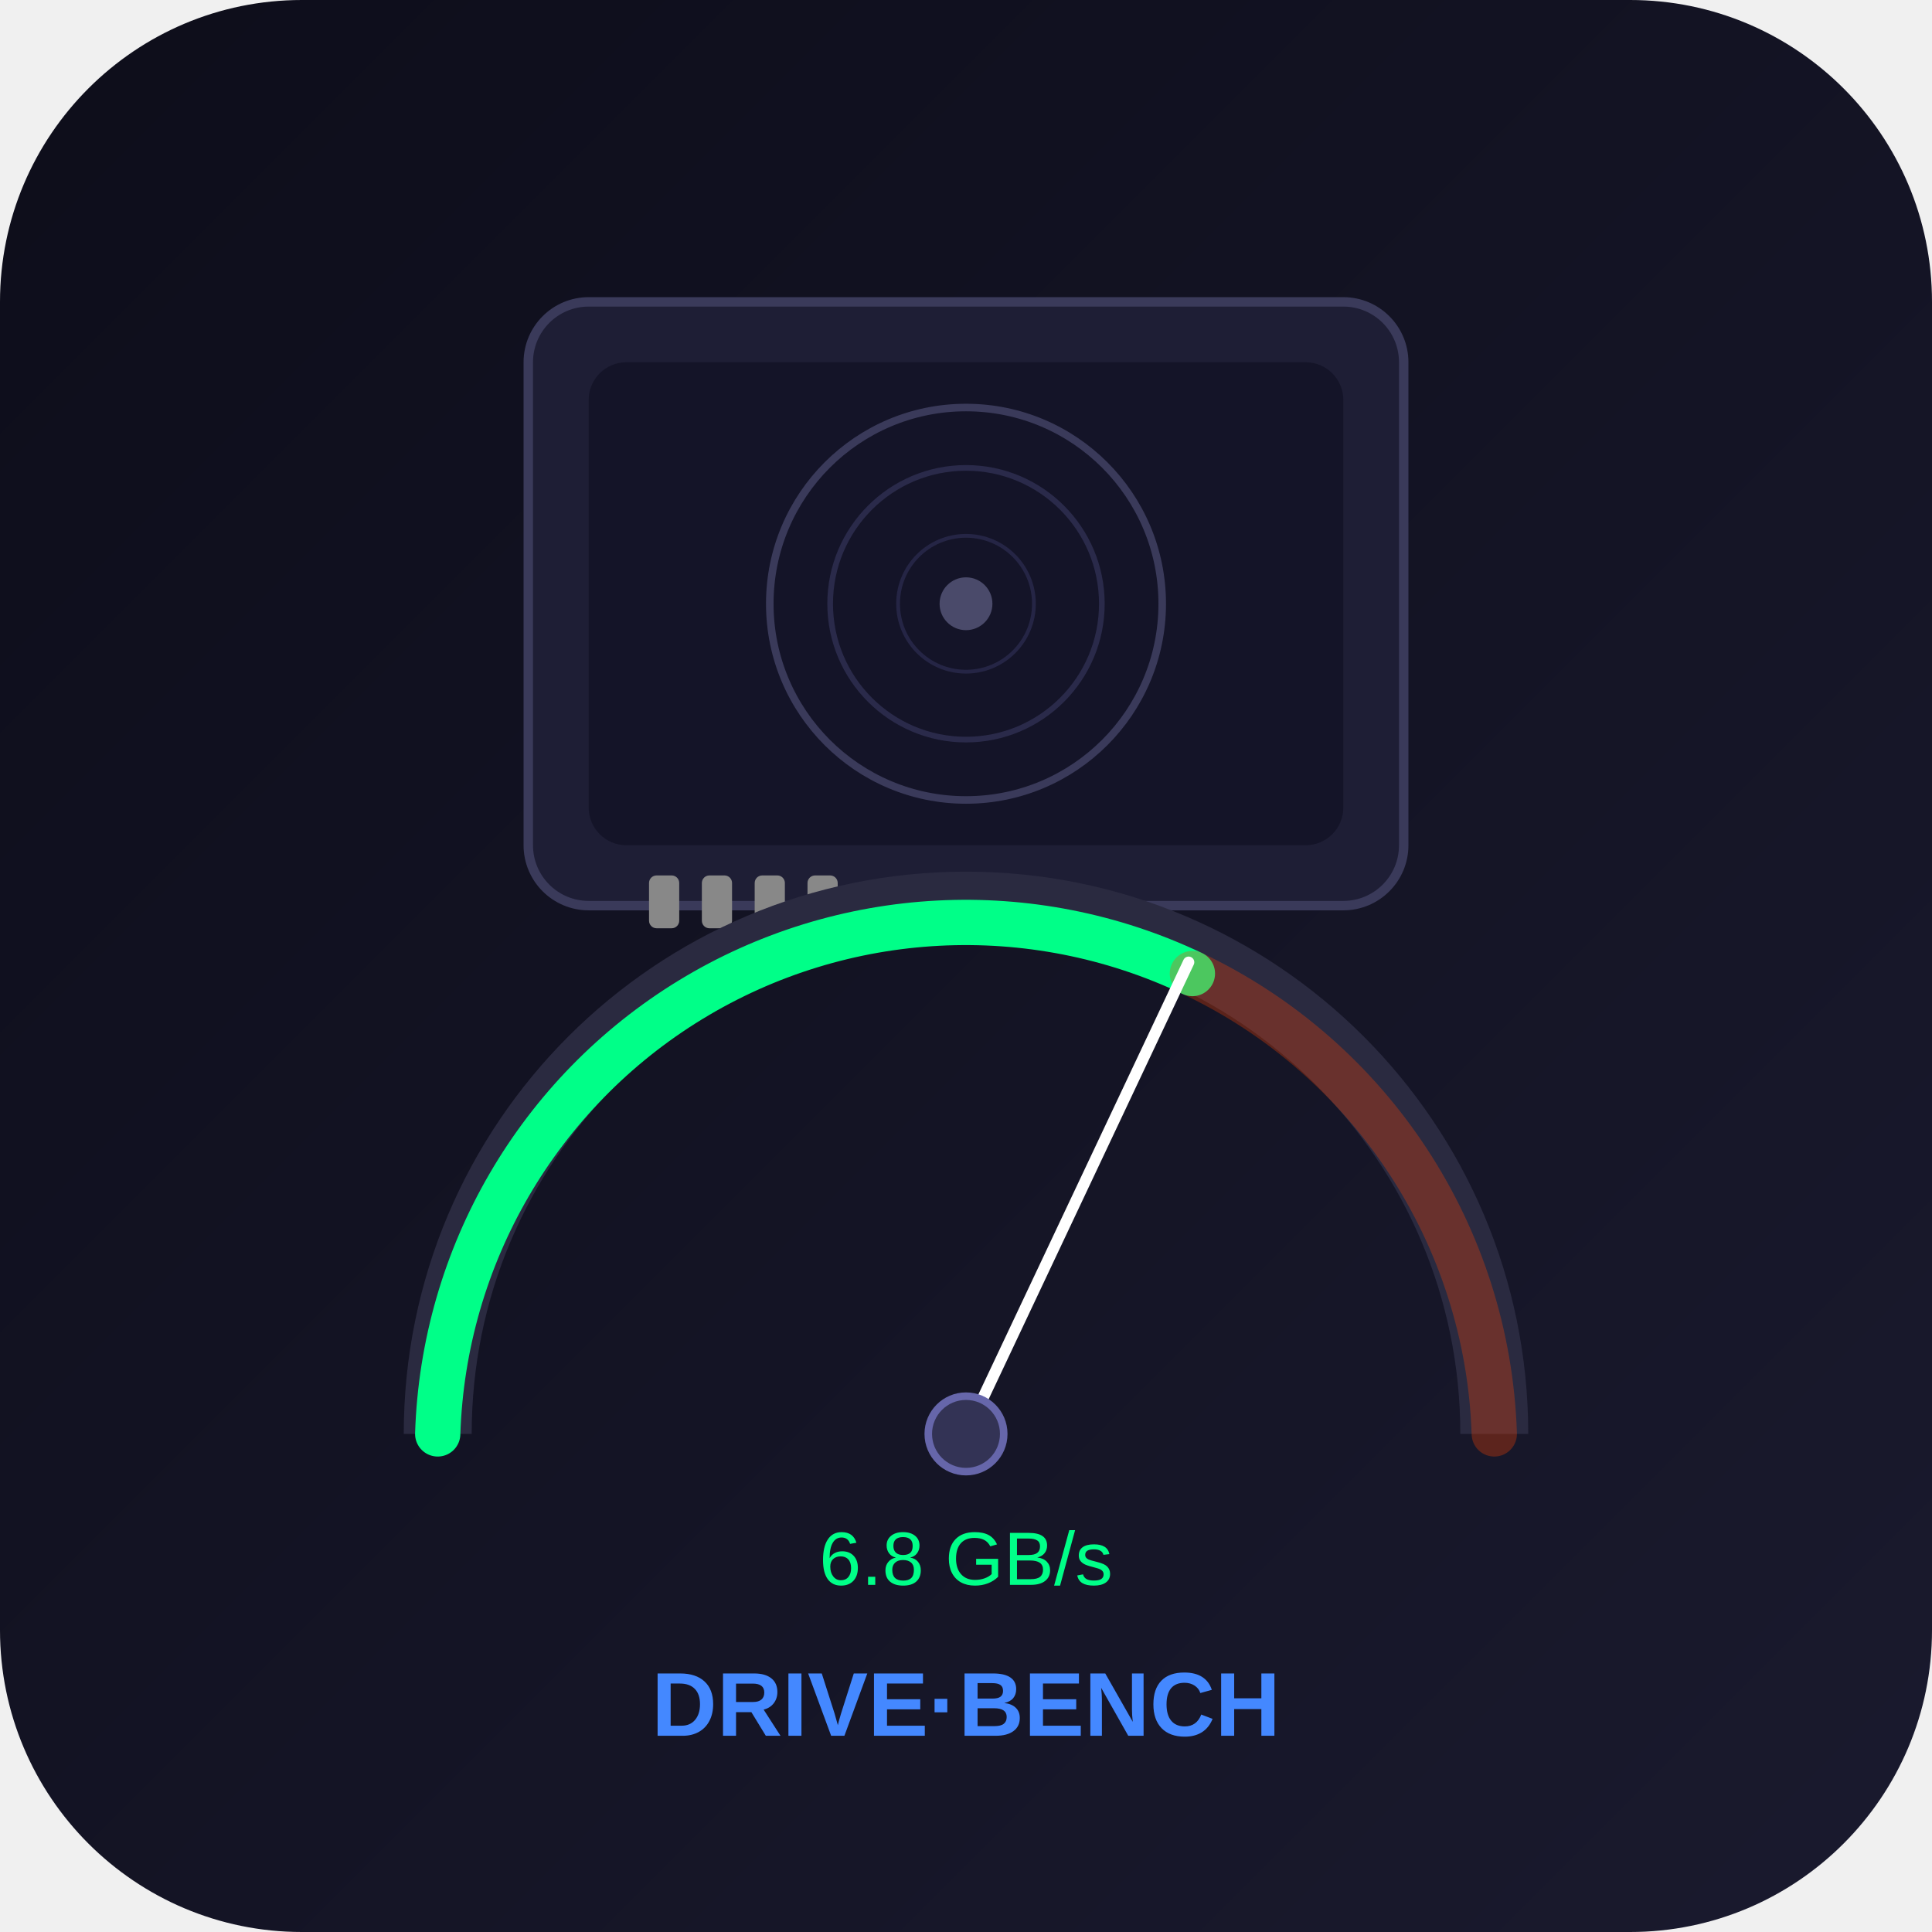
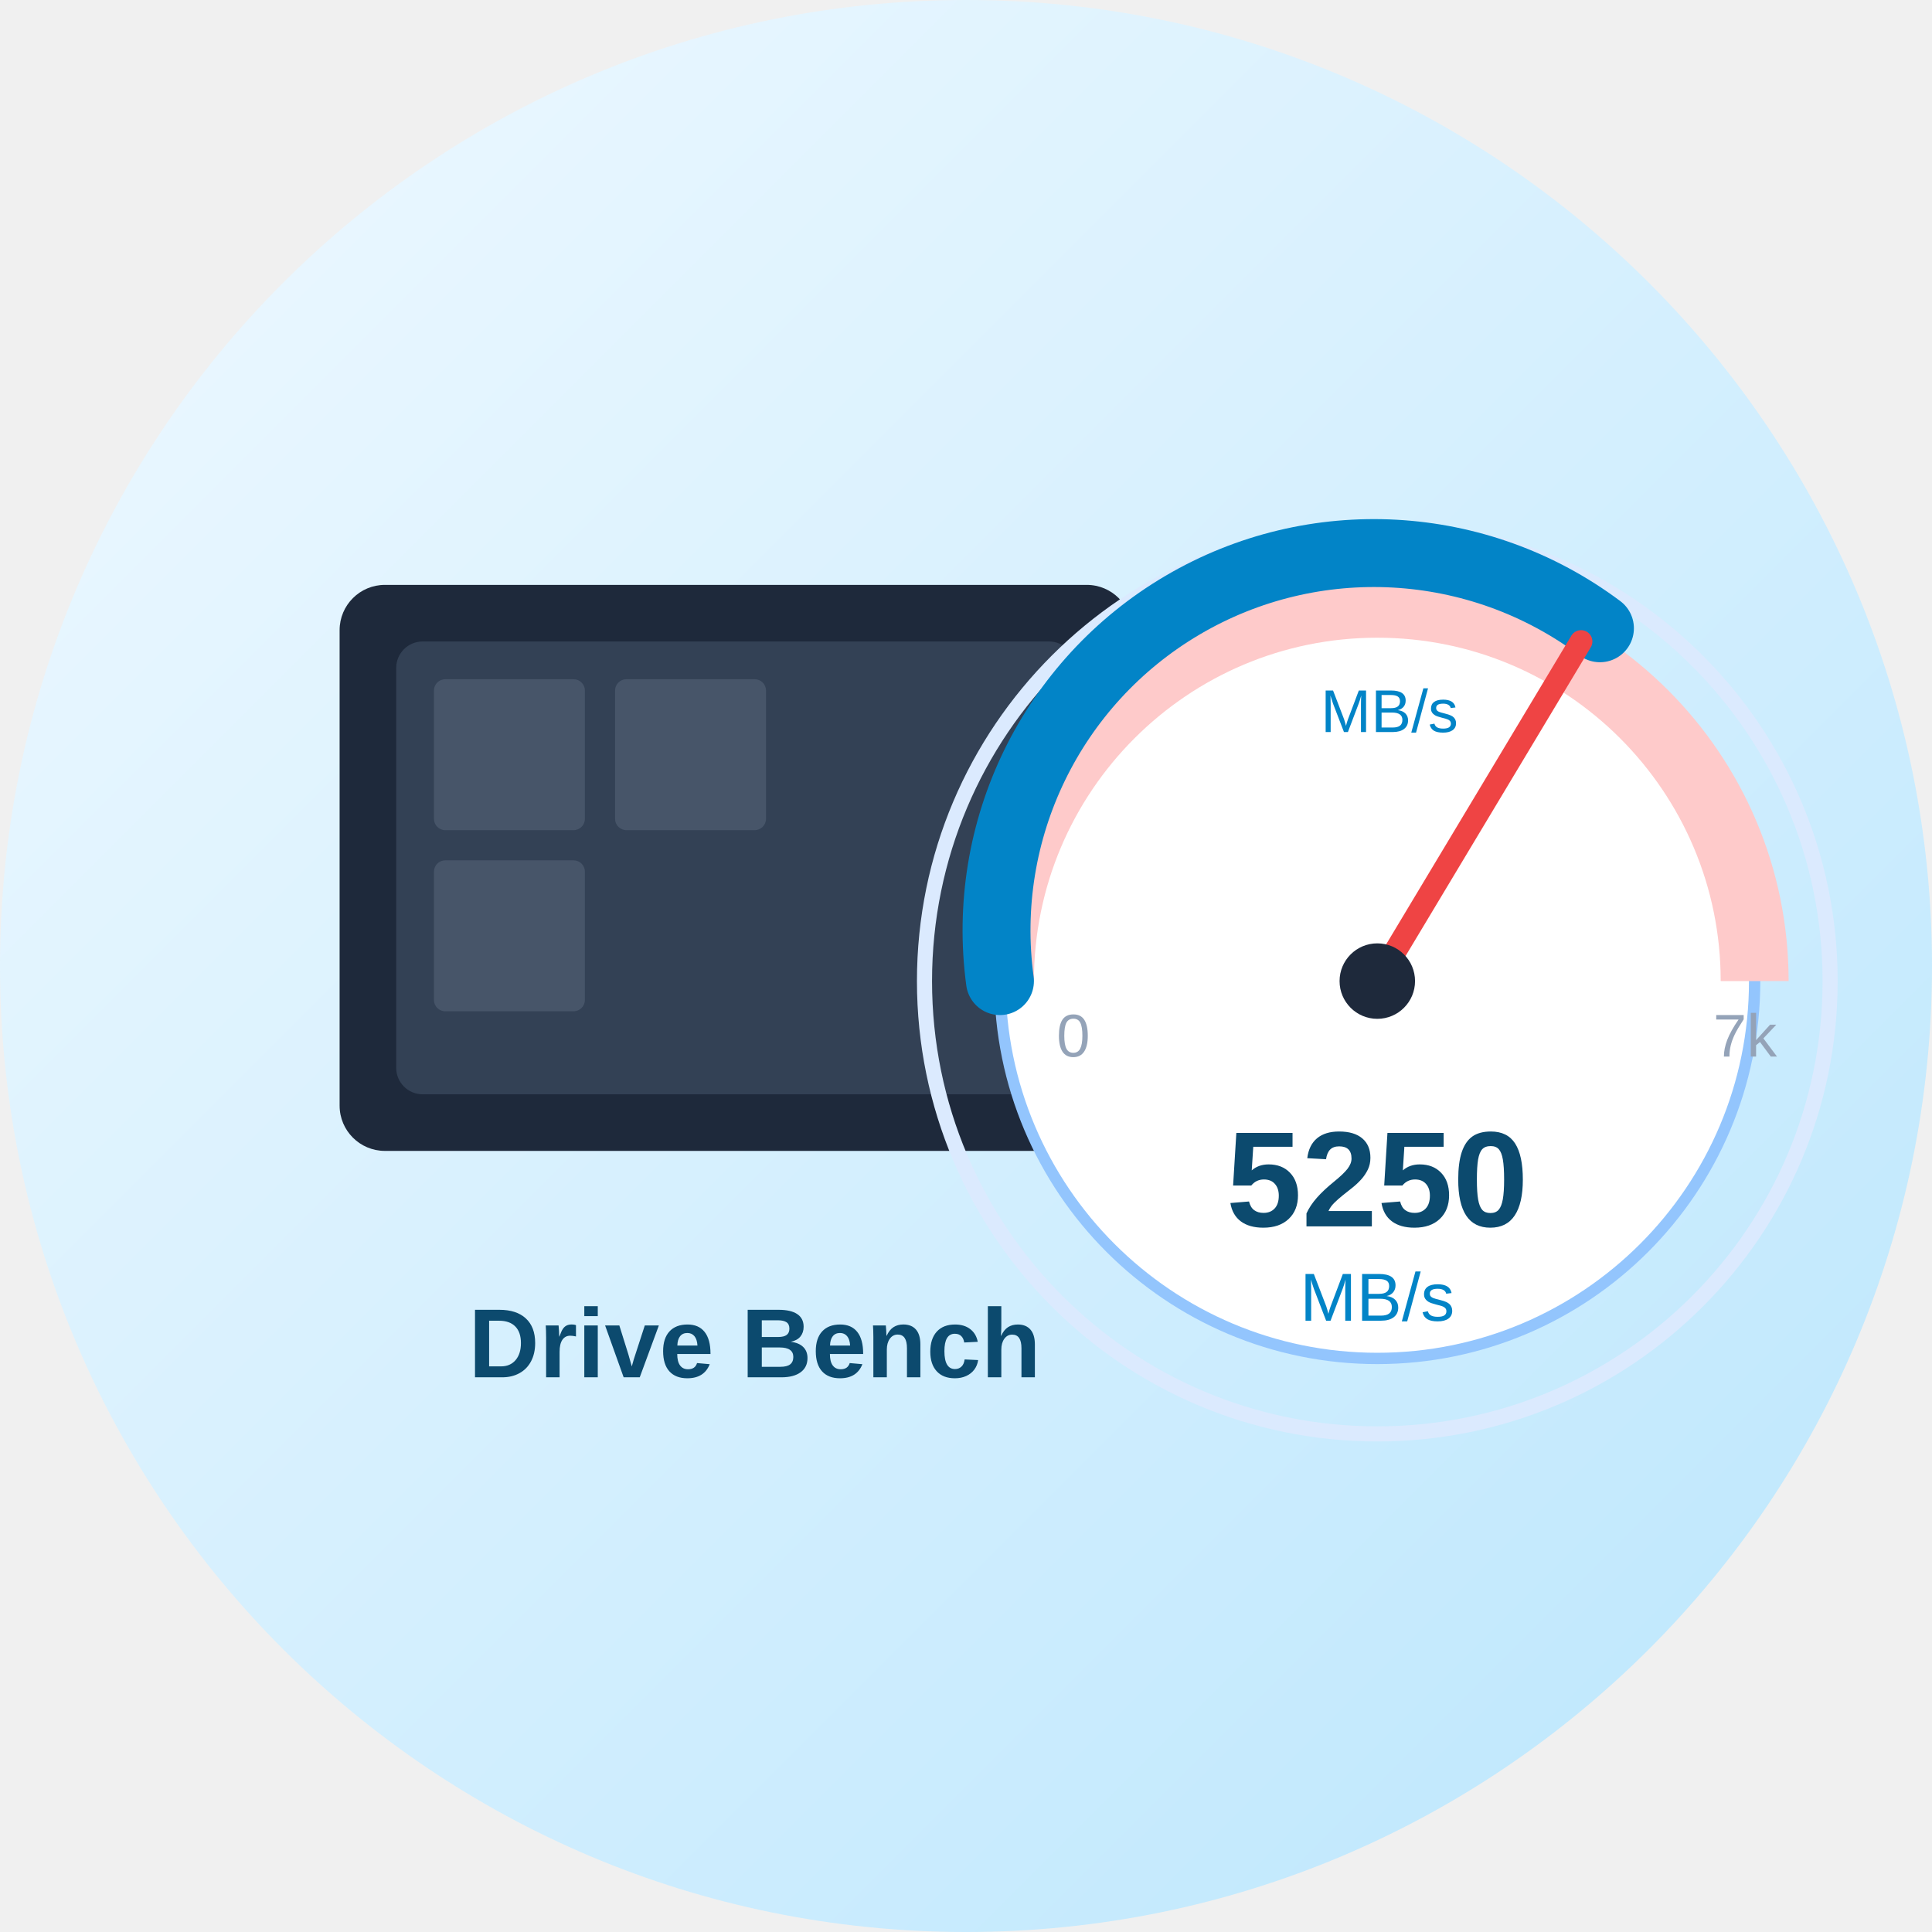
- <svg xmlns="http://www.w3.org/2000/svg" viewBox="0 0 512 512">
+ <svg xmlns="http://www.w3.org/2000/svg" viewBox="0 0 1024 1024">
  <defs>
-     <linearGradient id="bg" x1="0%" y1="0%" x2="100%" y2="100%">
-       <stop offset="0%" stop-color="#0D0D1A" />
-       <stop offset="100%" stop-color="#1A1A2E" />
+     <linearGradient id="bg1" x1="0%" y1="0%" x2="100%" y2="100%">
+       <stop offset="0%" stop-color="#F0F9FF" />
+       <stop offset="100%" stop-color="#BAE6FD" />
    </linearGradient>
-     <linearGradient id="gauge_bg" x1="0%" y1="0%" x2="100%" y2="100%">
-       <stop offset="0%" stop-color="#1E1E35" />
-       <stop offset="100%" stop-color="#141428" />
-     </linearGradient>
-     <linearGradient id="arc_speed" x1="0%" y1="0%" x2="100%" y2="0%">
-       <stop offset="0%" stop-color="#00FF88" />
-       <stop offset="60%" stop-color="#FFDD00" />
-       <stop offset="100%" stop-color="#FF4400" />
+     <linearGradient id="dial" x1="0%" y1="0%" x2="100%" y2="100%">
+       <stop offset="0%" stop-color="#0284C7" />
+       <stop offset="100%" stop-color="#0EA5E9" />
    </linearGradient>
  </defs>
-   <rect width="512" height="512" rx="80" fill="url(#bg)" />
-   <rect x="140" y="80" width="232" height="160" rx="16" fill="#1E1E35" stroke="#3A3A5A" stroke-width="2.5" />
-   <rect x="156" y="96" width="200" height="128" rx="10" fill="#141428" />
-   <circle cx="256" cy="160" r="52" fill="none" stroke="#3A3A5A" stroke-width="2" />
-   <circle cx="256" cy="160" r="36" fill="none" stroke="#2A2A4A" stroke-width="1.5" />
-   <circle cx="256" cy="160" r="18" fill="none" stroke="#252545" stroke-width="1" />
-   <circle cx="256" cy="160" r="7" fill="#4A4A6A" />
-   <rect x="172" y="232" width="8" height="14" rx="2" fill="#888888" />
-   <rect x="186" y="232" width="8" height="14" rx="2" fill="#888888" />
-   <rect x="200" y="232" width="8" height="14" rx="2" fill="#888888" />
-   <rect x="214" y="232" width="8" height="14" rx="2" fill="#888888" />
-   <path d="M116,380 A140,140 0 0,1 396,380" fill="none" stroke="#2A2A40" stroke-width="18" />
-   <path d="M116,380 A140,140 0 0,1 316,258" fill="none" stroke="#00FF88" stroke-width="12" stroke-linecap="round" />
-   <path d="M316,258 A140,140 0 0,1 396,380" fill="none" stroke="#FF4400" stroke-width="12" stroke-linecap="round" opacity="0.3" />
-   <line x1="256" y1="380" x2="315" y2="255" stroke="#FFFFFF" stroke-width="3" stroke-linecap="round" />
-   <circle cx="256" cy="380" r="10" fill="#333355" stroke="#6666AA" stroke-width="2" />
-   <text x="256" y="420" font-family="Arial" font-size="20" fill="#00FF88" text-anchor="middle">6.8 GB/s</text>
-   <text x="256" y="460" font-family="Arial" font-size="24" font-weight="bold" fill="#4488FF" text-anchor="middle">DRIVE·BENCH</text>
+   <circle cx="512" cy="512" r="512" fill="url(#bg1)" />
+   <g transform="translate(0, 90)">
+     <rect x="180" y="220" width="420" height="300" rx="24" fill="#1E293B" />
+     <rect x="210" y="250" width="360" height="240" rx="14" fill="#334155" />
+     <circle cx="557" cy="370" r="16" fill="#22C55E" />
+     <rect x="230" y="270" width="80" height="80" rx="6" fill="#475569" />
+     <rect x="326" y="270" width="80" height="80" rx="6" fill="#475569" />
+     <rect x="230" y="366" width="80" height="80" rx="6" fill="#475569" />
+     <circle cx="730" cy="430" r="240" fill="none" stroke="#DBEAFE" stroke-width="8" />
+     <circle cx="730" cy="430" r="200" fill="#FFFFFF" stroke="#93C5FD" stroke-width="6" />
+     <path d="M530,430 A200,200 0 0,1 930,430" fill="none" stroke="#FECACA" stroke-width="36" />
+     <path d="M530,430 A200,200 0 0,1 848,243" fill="none" stroke="#0284C7" stroke-width="36" stroke-linecap="round" />
+     <line x1="730" y1="430" x2="838" y2="250" stroke="#EF4444" stroke-width="12" stroke-linecap="round" />
+     <circle cx="730" cy="430" r="20" fill="#1E293B" />
+     <text x="560" y="470" font-family="Arial,sans-serif" font-size="32" fill="#94A3B8">0</text>
+     <text x="908" y="470" font-family="Arial,sans-serif" font-size="32" fill="#94A3B8">7k</text>
+     <text x="700" y="298" font-family="Arial,sans-serif" font-size="32" fill="#0284C7">MB/s</text>
+     <text x="730" y="560" font-family="Arial,sans-serif" font-size="72" fill="#0C4A6E" font-weight="bold" text-anchor="middle">5250</text>
+     <text x="730" y="610" font-family="Arial,sans-serif" font-size="36" fill="#0284C7" text-anchor="middle">MB/s</text>
+     <text x="400" y="640" font-family="Arial,sans-serif" font-size="52" fill="#0C4A6E" font-weight="bold" text-anchor="middle">Drive Bench</text>
+   </g>
</svg>
